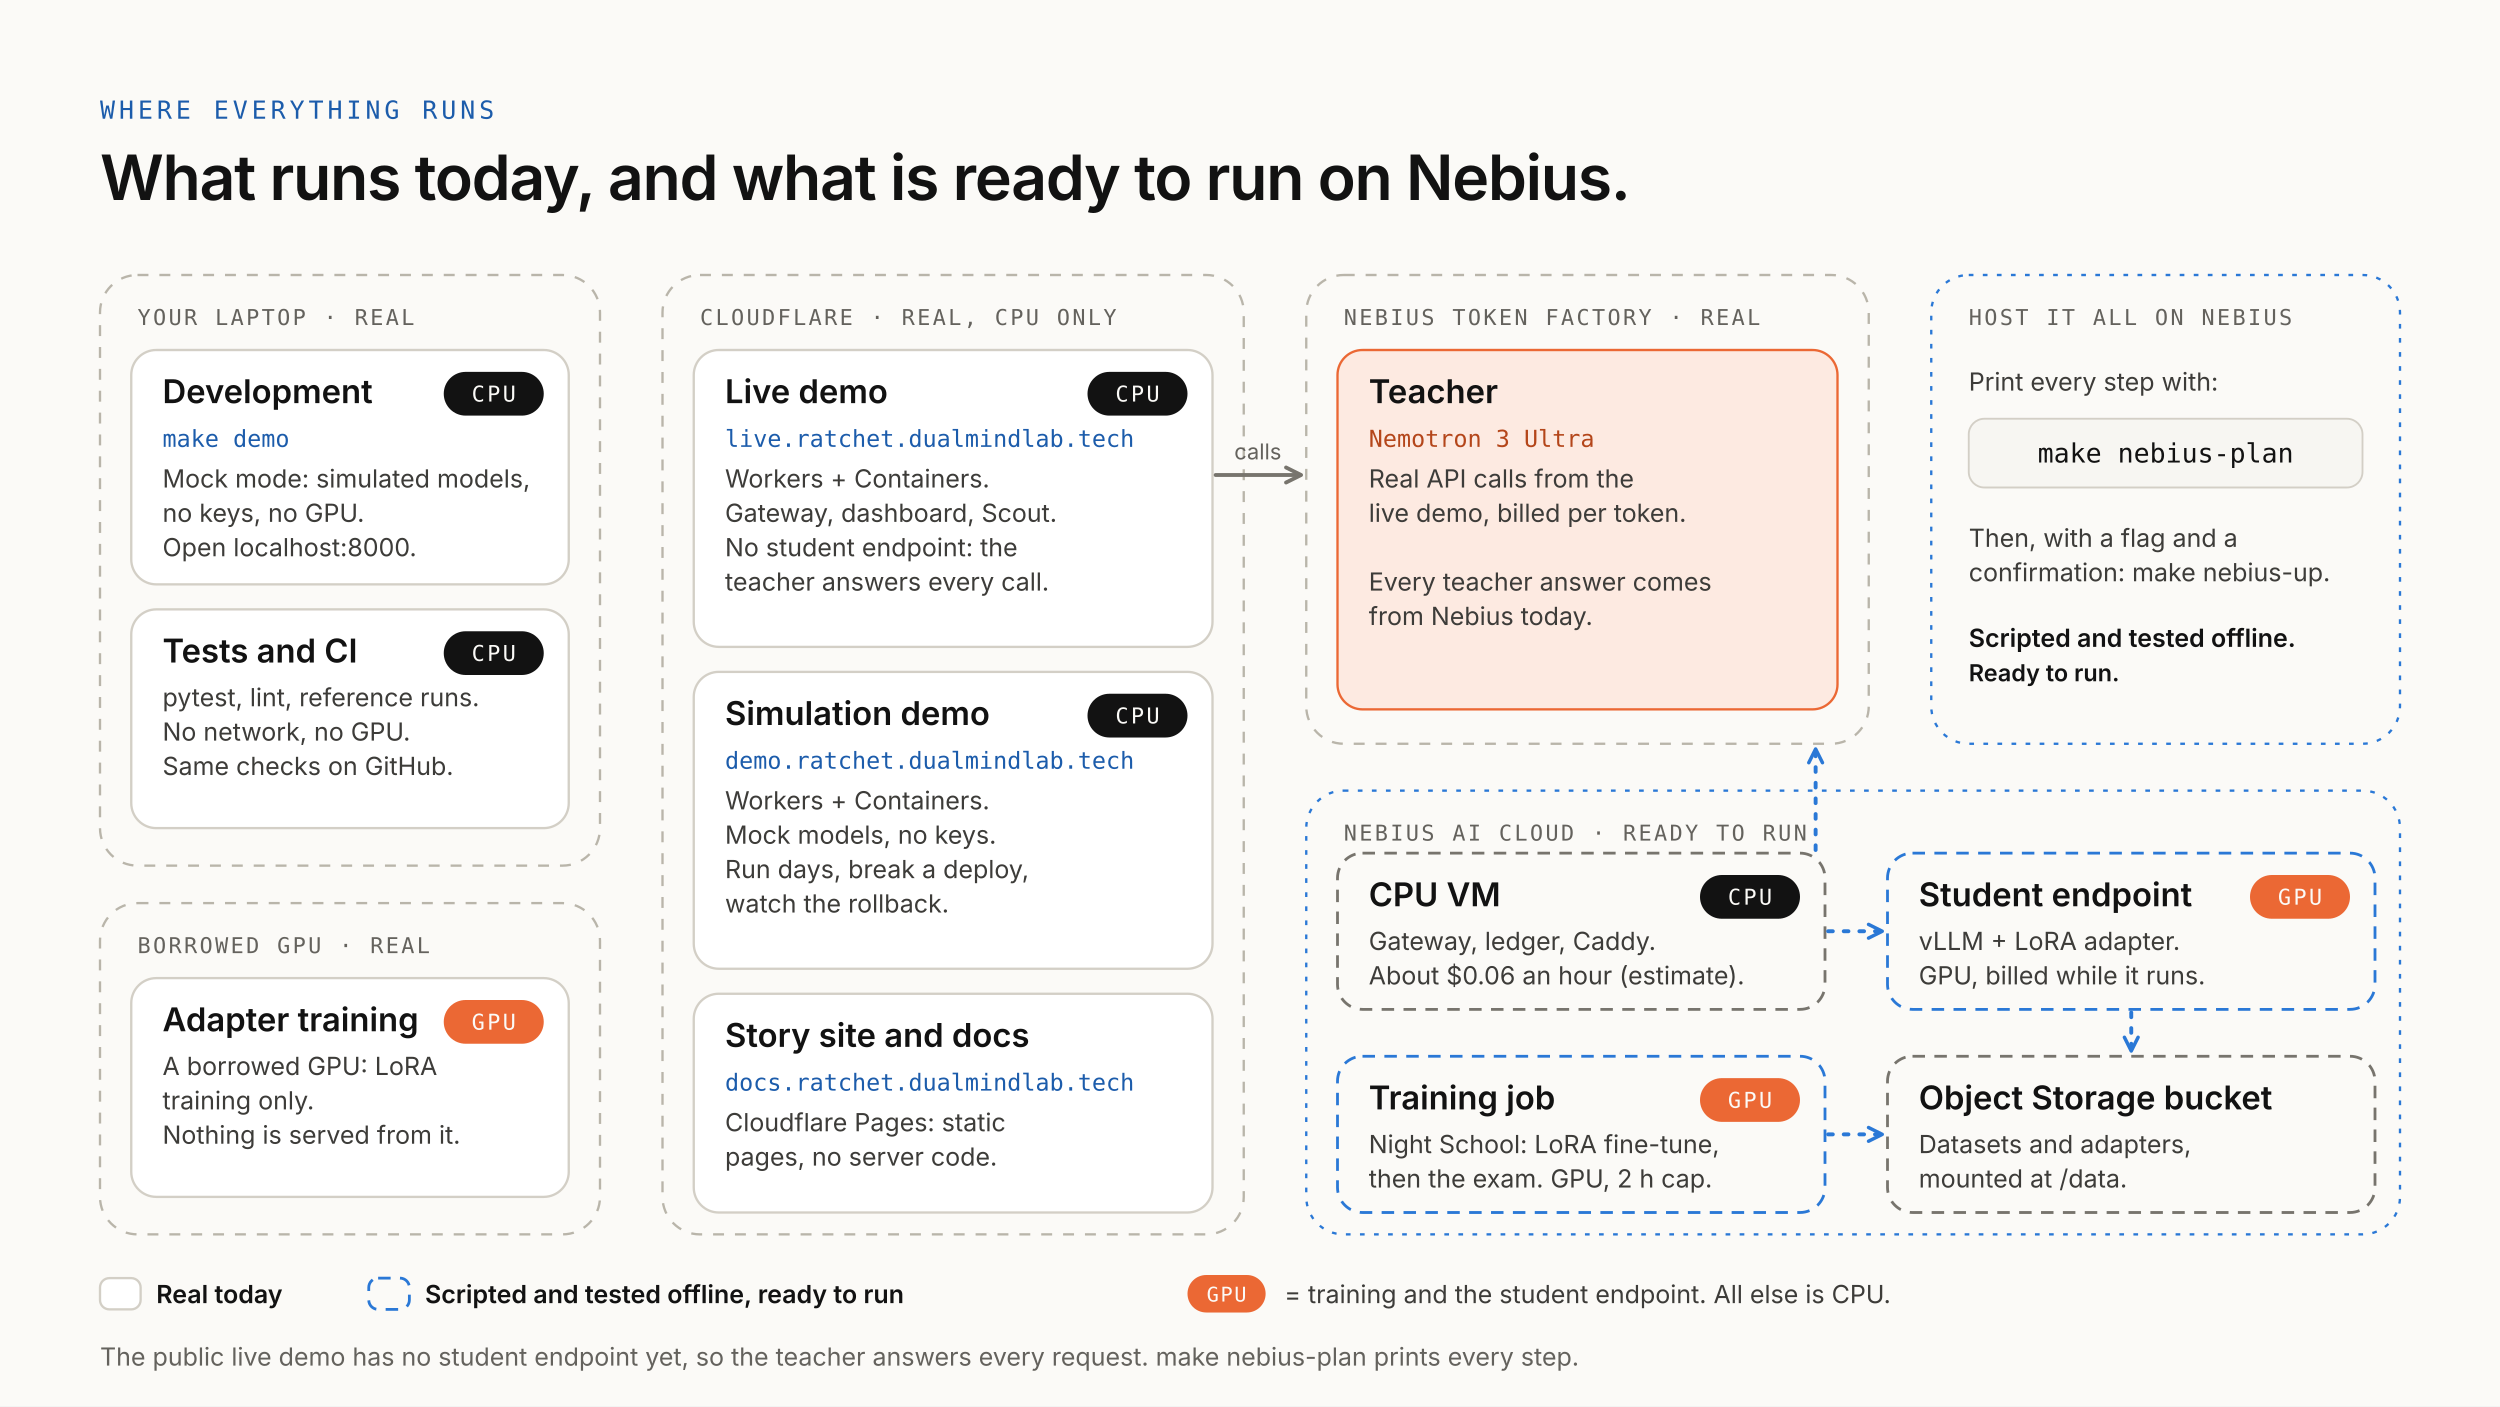
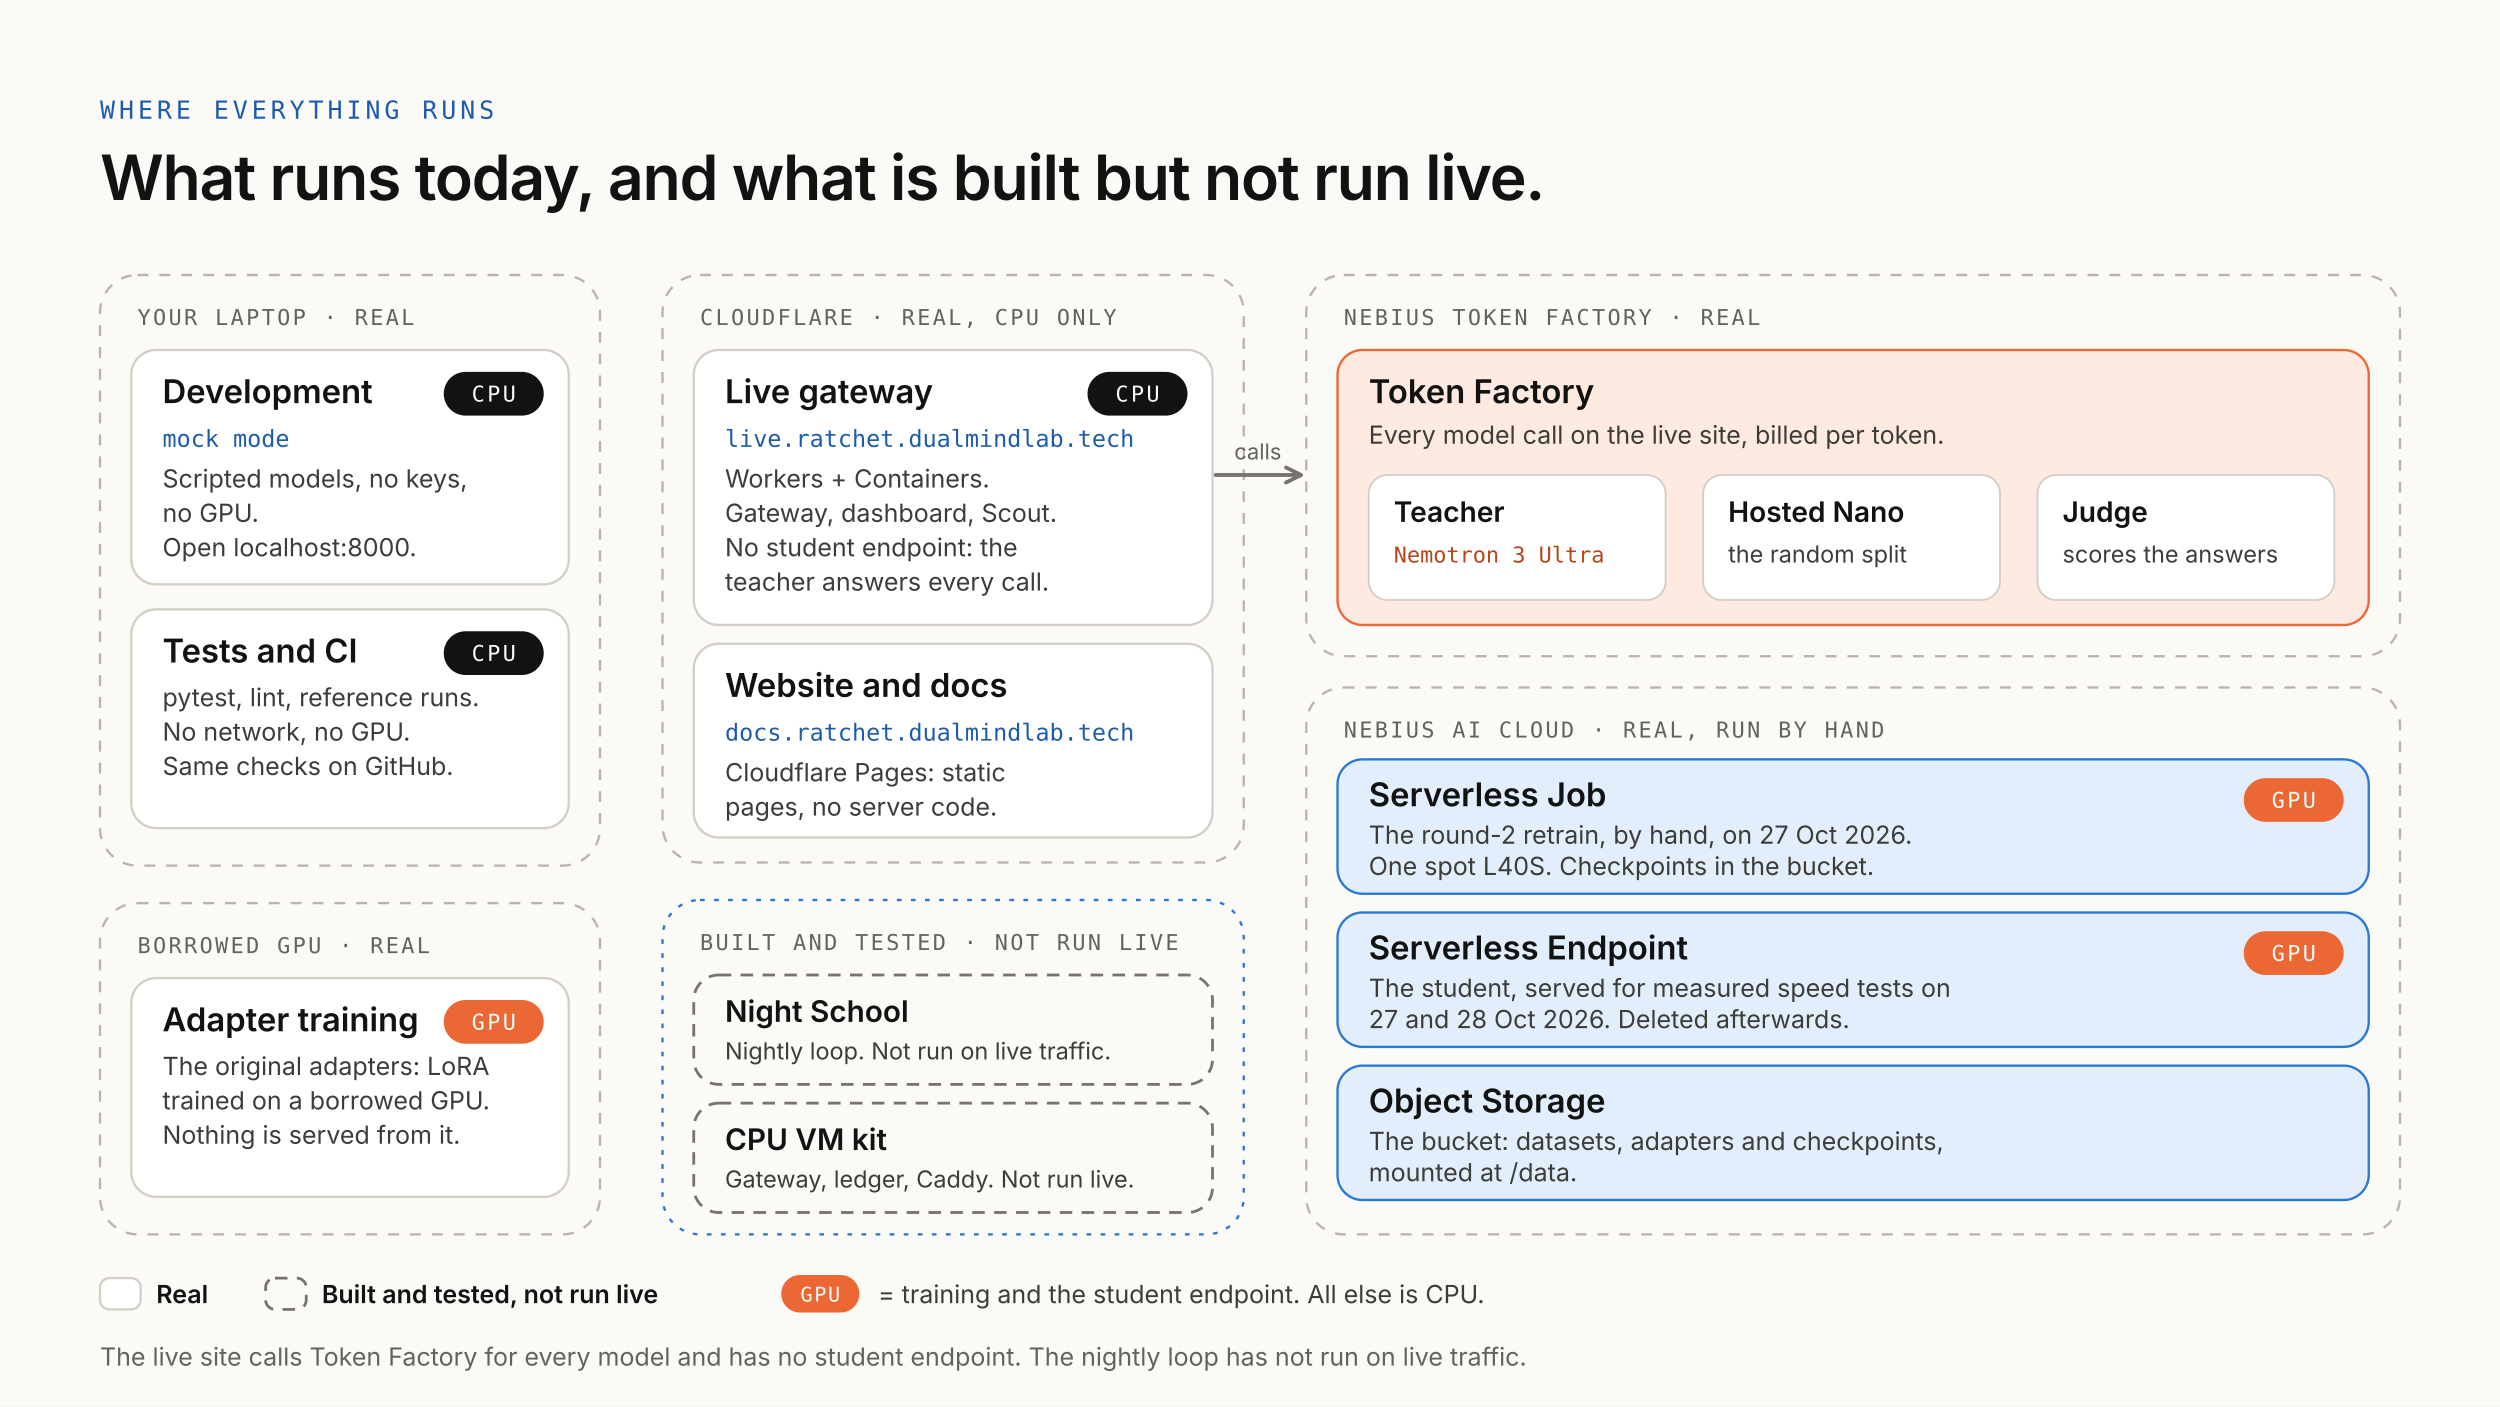
<svg xmlns="http://www.w3.org/2000/svg" width="1600" height="900" viewBox="0 0 1600 900" role="img" aria-labelledby="wir-t wir-d" font-family="'Inter', system-ui, sans-serif">
  <defs>
    <marker id="ah" viewBox="0 0 10 10" refX="8" refY="5" markerWidth="5.5" markerHeight="5.5" orient="auto">
      <path d="M1.5 1.5 L8.5 5 L1.5 8.5" fill="none" class="mk" stroke-width="1.8" stroke-linecap="round" stroke-linejoin="round" />
    </marker>
    <marker id="ab" viewBox="0 0 10 10" refX="8" refY="5" markerWidth="5" markerHeight="5" orient="auto">
      <path d="M1.5 1.5 L8.5 5 L1.5 8.5" fill="none" class="mkb" stroke-width="1.8" stroke-linecap="round" stroke-linejoin="round" />
    </marker>
  </defs>
  <style>
    .bg{fill:#fbfaf7}
    .card{fill:#ffffff;stroke:#d3cfc6;stroke-width:1.5}
    .cardS{fill:#e3eefc;stroke:#2a78d6;stroke-width:1.5}
    .cardT{fill:#fdeae1;stroke:#eb6834;stroke-width:1.5}
    .inner{fill:#ffffff;stroke:#d3cfc6;stroke-width:1.2}
    .chip{fill:#f7f6f2;stroke:#d3cfc6;stroke-width:1.2}
    .chipS{fill:#e3eefc;stroke:#2a78d6;stroke-width:1.5}
    .grp{fill:none;stroke:#b9b5aa;stroke-width:1.5;stroke-dasharray:7 7}
    .ar{fill:none;stroke:#77746d;stroke-width:2.5;stroke-linecap:round}
    .arb{fill:none;stroke:#2a78d6;stroke-width:3.5;stroke-linecap:round}
    .mk{stroke:#77746d}
    .mkb{stroke:#2a78d6}
    .t{fill:#121212}
    .t2{fill:#3d3c39}
    .m{fill:#64625d}
    .bi{fill:#1c5cab}
    .ri{fill:#b4461a}
    .badge{fill:#121212}
    .badgeT{fill:#fbfaf7}
    .badgeB{fill:#2a78d6}
    .dot{fill:#b9b5aa}
    .rail{stroke:#d3cfc6;stroke-width:2}
    .bad{stroke:#c92a2a;fill:none;stroke-width:2.5;stroke-linecap:round;stroke-linejoin:round}
    .sw{fill:#2a78d6}
    .swT{fill:#eb6834}
    .planS{fill:#fbfaf7;stroke:#2a78d6;stroke-width:1.8;stroke-dasharray:8 6}
    .planC{fill:#fbfaf7;stroke:#77746d;stroke-width:1.8;stroke-dasharray:8 6}
    .arD{fill:none;stroke:#2a78d6;stroke-width:2.5;stroke-linecap:round;stroke-dasharray:3 7}
    .zoneD{fill:none;stroke:#2a78d6;stroke-width:1.5;stroke-dasharray:3 6}
    .pill{fill:#121212}
    .pillT{fill:#fbfaf7}
    .pillG{fill:#eb6834}
    .h{font-weight:600}
    .mo{font-family:'JetBrains Mono', ui-monospace, 'Cascadia Mono', Consolas, monospace;font-weight:500}
    @media (prefers-color-scheme: dark){
    /*dark:start*/
    .bg{fill:#0b0b0c}
    .card{fill:#141416;stroke:#34343a}
    .cardS{fill:#192433;stroke:#3987e5}
    .cardT{fill:#331f19;stroke:#d95926}
    .inner{fill:#1a1a1d;stroke:#34343a}
    .chip{fill:#1a1a1d;stroke:#34343a}
    .chipS{fill:#192433;stroke:#3987e5}
    .grp{stroke:#4a4a52}
    .ar{stroke:#8f8e87}
    .arb{stroke:#3987e5}
    .mk{stroke:#8f8e87}
    .mkb{stroke:#3987e5}
    .t{fill:#f2f1ec}
    .t2{fill:#d6d5cf}
    .m{fill:#a4a39c}
    .bi{fill:#86b6ef}
    .ri{fill:#f29a72}
    .badge{fill:#f2f1ec}
    .badgeT{fill:#0b0b0c}
    .badgeB{fill:#3987e5}
    .dot{fill:#4a4a52}
    .rail{stroke:#34343a}
    .bad{stroke:#ff6b6b}
    .sw{fill:#3987e5}
    .swT{fill:#d95926}
    .planS{fill:#0b0b0c;stroke:#3987e5}
    .planC{fill:#0b0b0c;stroke:#8f8e87}
    .arD{stroke:#3987e5}
    .zoneD{stroke:#3987e5}
    .pill{fill:#f2f1ec}
    .pillT{fill:#0b0b0c}
    .pillG{fill:#d95926}
    /*dark:end*/
    }
  </style>
  <rect class="bg" width="1600" height="900" />
  <text x="64" y="76" class="mo bi" font-size="16" letter-spacing="2.5">WHERE EVERYTHING RUNS</text>
-   <text x="64" y="128" class="t h" font-size="40" letter-spacing="-0.8">What runs today, and what is ready to run on Nebius.</text>
+   <text x="64" y="128" class="t h" font-size="40" letter-spacing="-0.8">What runs today, and what is built but not run live.</text>
  <rect class="grp" x="64" y="176" width="320" height="378" rx="24" />
  <text x="88" y="208" class="mo m" font-size="14" letter-spacing="1.5">YOUR LAPTOP · REAL</text>
  <rect class="card" x="84" y="224" width="280" height="150" rx="16" />
  <text x="104" y="258" class="t h" font-size="21">Development</text>
  <rect class="pill" x="284" y="238" width="64" height="28" rx="14" />
  <text x="316.0" y="257" class="pillT mo" font-size="14" text-anchor="middle" letter-spacing="1.5" fill="#fff">CPU</text>
-   <text x="104" y="286" class="mo bi" font-size="15">make demo</text>
-   <text x="104" y="312" class="t2" font-size="16">Mock mode: simulated models,</text>
-   <text x="104" y="334" class="t2" font-size="16">no keys, no GPU.</text>
+   <text x="104" y="286" class="mo bi" font-size="15">mock mode</text>
+   <text x="104" y="312" class="t2" font-size="16">Scripted models, no keys,</text>
+   <text x="104" y="334" class="t2" font-size="16">no GPU.</text>
  <text x="104" y="356" class="t2" font-size="16">Open localhost:8000.</text>
  <rect class="card" x="84" y="390" width="280" height="140" rx="16" />
  <text x="104" y="424" class="t h" font-size="21">Tests and CI</text>
  <rect class="pill" x="284" y="404" width="64" height="28" rx="14" />
  <text x="316.0" y="423" class="pillT mo" font-size="14" text-anchor="middle" letter-spacing="1.5" fill="#fff">CPU</text>
  <text x="104" y="452" class="t2" font-size="16">pytest, lint, reference runs.</text>
  <text x="104" y="474" class="t2" font-size="16">No network, no GPU.</text>
  <text x="104" y="496" class="t2" font-size="16">Same checks on GitHub.</text>
  <rect class="grp" x="64" y="578" width="320" height="212" rx="24" />
  <text x="88" y="610" class="mo m" font-size="14" letter-spacing="1.5">BORROWED GPU · REAL</text>
  <rect class="card" x="84" y="626" width="280" height="140" rx="16" />
  <text x="104" y="660" class="t h" font-size="21">Adapter training</text>
  <rect class="pillG" x="284" y="640" width="64" height="28" rx="14" />
  <text x="316.0" y="659" class="pillT mo" font-size="14" text-anchor="middle" letter-spacing="1.5" fill="#fff">GPU</text>
-   <text x="104" y="688" class="t2" font-size="16">A borrowed GPU: LoRA</text>
-   <text x="104" y="710" class="t2" font-size="16">training only.</text>
+   <text x="104" y="688" class="t2" font-size="16">The original adapters: LoRA</text>
+   <text x="104" y="710" class="t2" font-size="16">trained on a borrowed GPU.</text>
  <text x="104" y="732" class="t2" font-size="16">Nothing is served from it.</text>
-   <rect class="grp" x="424" y="176" width="372" height="614" rx="24" />
+   <rect class="grp" x="424" y="176" width="372" height="376" rx="24" />
  <text x="448" y="208" class="mo m" font-size="14" letter-spacing="1.5">CLOUDFLARE · REAL, CPU ONLY</text>
-   <rect class="card" x="444" y="224" width="332" height="190" rx="16" />
-   <text x="464" y="258" class="t h" font-size="21">Live demo</text>
+   <rect class="card" x="444" y="224" width="332" height="176" rx="16" />
+   <text x="464" y="258" class="t h" font-size="21">Live gateway</text>
  <rect class="pill" x="696" y="238" width="64" height="28" rx="14" />
  <text x="728.0" y="257" class="pillT mo" font-size="14" text-anchor="middle" letter-spacing="1.5" fill="#fff">CPU</text>
  <text x="464" y="286" class="mo bi" font-size="15">live.ratchet.dualmindlab.tech</text>
  <text x="464" y="312" class="t2" font-size="16">Workers + Containers.</text>
  <text x="464" y="334" class="t2" font-size="16">Gateway, dashboard, Scout.</text>
  <text x="464" y="356" class="t2" font-size="16">No student endpoint: the</text>
  <text x="464" y="378" class="t2" font-size="16">teacher answers every call.</text>
-   <rect class="card" x="444" y="430" width="332" height="190" rx="16" />
-   <text x="464" y="464" class="t h" font-size="21">Simulation demo</text>
-   <rect class="pill" x="696" y="444" width="64" height="28" rx="14" />
-   <text x="728.0" y="463" class="pillT mo" font-size="14" text-anchor="middle" letter-spacing="1.5" fill="#fff">CPU</text>
-   <text x="464" y="492" class="mo bi" font-size="15">demo.ratchet.dualmindlab.tech</text>
-   <text x="464" y="518" class="t2" font-size="16">Workers + Containers.</text>
-   <text x="464" y="540" class="t2" font-size="16">Mock models, no keys.</text>
-   <text x="464" y="562" class="t2" font-size="16">Run days, break a deploy,</text>
-   <text x="464" y="584" class="t2" font-size="16">watch the rollback.</text>
-   <rect class="card" x="444" y="636" width="332" height="140" rx="16" />
-   <text x="464" y="670" class="t h" font-size="21">Story site and docs</text>
-   <text x="464" y="698" class="mo bi" font-size="15">docs.ratchet.dualmindlab.tech</text>
-   <text x="464" y="724" class="t2" font-size="16">Cloudflare Pages: static</text>
-   <text x="464" y="746" class="t2" font-size="16">pages, no server code.</text>
-   <rect class="grp" x="836" y="176" width="360" height="300" rx="24" />
+   <rect class="card" x="444" y="412" width="332" height="124" rx="16" />
+   <text x="464" y="446" class="t h" font-size="21">Website and docs</text>
+   <text x="464" y="474" class="mo bi" font-size="15">docs.ratchet.dualmindlab.tech</text>
+   <text x="464" y="500" class="t2" font-size="16">Cloudflare Pages: static</text>
+   <text x="464" y="522" class="t2" font-size="16">pages, no server code.</text>
+   <rect class="zoneD" x="424" y="576" width="372" height="214" rx="24" />
+   <text x="448" y="608" class="mo m" font-size="14" letter-spacing="1.5">BUILT AND TESTED · NOT RUN LIVE</text>
+   <rect class="planC" x="444" y="624" width="332" height="70" rx="16" />
+   <text x="464" y="654" class="t h" font-size="19">Night School</text>
+   <text x="464" y="678" class="t2" font-size="15">Nightly loop. Not run on live traffic.</text>
+   <rect class="planC" x="444" y="706" width="332" height="70" rx="16" />
+   <text x="464" y="736" class="t h" font-size="19">CPU VM kit</text>
+   <text x="464" y="760" class="t2" font-size="15">Gateway, ledger, Caddy. Not run live.</text>
+   <rect class="grp" x="836" y="176" width="700" height="244" rx="24" />
  <text x="860" y="208" class="mo m" font-size="14" letter-spacing="1.5">NEBIUS TOKEN FACTORY · REAL</text>
-   <rect class="cardT" x="856" y="224" width="320" height="230" rx="16" />
-   <text x="876" y="258" class="t h" font-size="21">Teacher</text>
-   <text x="876" y="286" class="mo ri" font-size="15">Nemotron 3 Ultra</text>
-   <text x="876" y="312" class="t2" font-size="16">Real API calls from the</text>
-   <text x="876" y="334" class="t2" font-size="16">live demo, billed per token.</text>
-   <text x="876" y="356" class="t2" font-size="16" />
-   <text x="876" y="378" class="t2" font-size="16">Every teacher answer comes</text>
-   <text x="876" y="400" class="t2" font-size="16">from Nebius today.</text>
-   <rect class="zoneD" x="1236" y="176" width="300" height="300" rx="24" />
-   <text x="1260" y="208" class="mo m" font-size="14" letter-spacing="1.5">HOST IT ALL ON NEBIUS</text>
-   <text x="1260" y="250" class="t2" font-size="16">Print every step with:</text>
-   <rect class="chip" x="1260" y="268" width="252" height="44" rx="10" />
-   <text x="1386" y="296" class="mo t" font-size="17" text-anchor="middle">make nebius-plan</text>
-   <text x="1260" y="350" class="t2" font-size="16">Then, with a flag and a</text>
-   <text x="1260" y="372" class="t2" font-size="16">confirmation: make nebius-up.</text>
-   <text x="1260" y="414" class="t h" font-size="16">Scripted and tested offline.</text>
-   <text x="1260" y="436" class="t h" font-size="15">Ready to run.</text>
-   <rect class="zoneD" x="836" y="506" width="700" height="284" rx="24" />
-   <text x="860" y="538" class="mo m" font-size="14" letter-spacing="1.5">NEBIUS AI CLOUD · READY TO RUN</text>
-   <rect class="planC" x="856" y="546" width="312" height="100" rx="16" />
-   <text x="876" y="580" class="t h" font-size="21">CPU VM</text>
-   <rect class="pill" x="1088" y="560" width="64" height="28" rx="14" />
-   <text x="1120.0" y="579" class="pillT mo" font-size="14" text-anchor="middle" letter-spacing="1.5" fill="#fff">CPU</text>
-   <text x="876" y="608" class="t2" font-size="16">Gateway, ledger, Caddy.</text>
-   <text x="876" y="630" class="t2" font-size="16">About $0.06 an hour (estimate).</text>
-   <rect class="planS" x="1208" y="546" width="312" height="100" rx="16" />
-   <text x="1228" y="580" class="t h" font-size="21">Student endpoint</text>
-   <rect class="pillG" x="1440" y="560" width="64" height="28" rx="14" />
-   <text x="1472.0" y="579" class="pillT mo" font-size="14" text-anchor="middle" letter-spacing="1.5" fill="#fff">GPU</text>
-   <text x="1228" y="608" class="t2" font-size="16">vLLM + LoRA adapter.</text>
-   <text x="1228" y="630" class="t2" font-size="16">GPU, billed while it runs.</text>
-   <rect class="planS" x="856" y="676" width="312" height="100" rx="16" />
-   <text x="876" y="710" class="t h" font-size="21">Training job</text>
-   <rect class="pillG" x="1088" y="690" width="64" height="28" rx="14" />
-   <text x="1120.0" y="709" class="pillT mo" font-size="14" text-anchor="middle" letter-spacing="1.5" fill="#fff">GPU</text>
-   <text x="876" y="738" class="t2" font-size="16">Night School: LoRA fine-tune,</text>
-   <text x="876" y="760" class="t2" font-size="16">then the exam. GPU, 2 h cap.</text>
-   <rect class="planC" x="1208" y="676" width="312" height="100" rx="16" />
-   <text x="1228" y="710" class="t h" font-size="21">Object Storage bucket</text>
-   <text x="1228" y="738" class="t2" font-size="16">Datasets and adapters,</text>
-   <text x="1228" y="760" class="t2" font-size="16">mounted at /data.</text>
+   <rect class="cardT" x="856" y="224" width="660" height="176" rx="16" />
+   <text x="876" y="258" class="t h" font-size="21">Token Factory</text>
+   <text x="876" y="284" class="t2" font-size="16">Every model call on the live site, billed per token.</text>
+   <rect class="inner" x="876" y="304" width="190" height="80" rx="12" />
+   <text x="892" y="334" class="t h" font-size="18">Teacher</text>
+   <text x="892" y="360" class="mo ri" font-size="14">Nemotron 3 Ultra</text>
+   <rect class="inner" x="1090" y="304" width="190" height="80" rx="12" />
+   <text x="1106" y="334" class="t h" font-size="18">Hosted Nano</text>
+   <text x="1106" y="360" class="t2" font-size="15">the random split</text>
+   <rect class="inner" x="1304" y="304" width="190" height="80" rx="12" />
+   <text x="1320" y="334" class="t h" font-size="18">Judge</text>
+   <text x="1320" y="360" class="t2" font-size="15">scores the answers</text>
+   <rect class="grp" x="836" y="440" width="700" height="350" rx="24" />
+   <text x="860" y="472" class="mo m" font-size="14" letter-spacing="1.5">NEBIUS AI CLOUD · REAL, RUN BY HAND</text>
+   <rect class="cardS" x="856" y="486" width="660" height="86" rx="16" />
+   <text x="876" y="516" class="t h" font-size="21">Serverless Job</text>
+   <rect class="pillG" x="1436" y="498" width="64" height="28" rx="14" />
+   <text x="1468.0" y="517" class="pillT mo" font-size="14" text-anchor="middle" letter-spacing="1.5" fill="#fff">GPU</text>
+   <text x="876" y="540" class="t2" font-size="16">The round-2 retrain, by hand, on 27 Oct 2026.</text>
+   <text x="876" y="560" class="t2" font-size="16">One spot L40S. Checkpoints in the bucket.</text>
+   <rect class="cardS" x="856" y="584" width="660" height="86" rx="16" />
+   <text x="876" y="614" class="t h" font-size="21">Serverless Endpoint</text>
+   <rect class="pillG" x="1436" y="596" width="64" height="28" rx="14" />
+   <text x="1468.0" y="615" class="pillT mo" font-size="14" text-anchor="middle" letter-spacing="1.5" fill="#fff">GPU</text>
+   <text x="876" y="638" class="t2" font-size="16">The student, served for measured speed tests on</text>
+   <text x="876" y="658" class="t2" font-size="16">27 and 28 Oct 2026. Deleted afterwards.</text>
+   <rect class="cardS" x="856" y="682" width="660" height="86" rx="16" />
+   <text x="876" y="712" class="t h" font-size="21">Object Storage</text>
+   <text x="876" y="736" class="t2" font-size="16">The bucket: datasets, adapters and checkpoints,</text>
+   <text x="876" y="756" class="t2" font-size="16">mounted at /data.</text>
  <path class="ar" d="M778 304 H832" marker-end="url(#ah)" />
  <text x="805" y="294" class="m" font-size="14" text-anchor="middle">calls</text>
-   <path class="arD" d="M1162 544 V480" marker-end="url(#ab)" />
-   <path class="arD" d="M1170 596 H1204" marker-end="url(#ab)" />
-   <path class="arD" d="M1364 648 V672" marker-end="url(#ab)" />
-   <path class="arD" d="M1170 726 H1204" marker-end="url(#ab)" />
  <rect class="card" x="64" y="818" width="26" height="20" rx="6" />
-   <text x="100" y="834" class="t h" font-size="16">Real today</text>
-   <rect class="planS" x="236" y="818" width="26" height="20" rx="6" />
-   <text x="272" y="834" class="t h" font-size="16">Scripted and tested offline, ready to run</text>
-   <rect class="pillG" x="760" y="816" width="50" height="24" rx="12" />
-   <text x="785" y="833" class="pillT mo" font-size="13" text-anchor="middle" letter-spacing="1" fill="#fff">GPU</text>
-   <text x="822" y="834" class="t2" font-size="16">= training and the student endpoint. All else is CPU.</text>
-   <text x="64" y="874" class="m" font-size="16">The public live demo has no student endpoint yet, so the teacher answers every request. make nebius-plan prints every step.</text>
+   <text x="100" y="834" class="t h" font-size="16">Real</text>
+   <rect class="planC" x="170" y="818" width="26" height="20" rx="6" />
+   <text x="206" y="834" class="t h" font-size="16">Built and tested, not run live</text>
+   <rect class="pillG" x="500" y="816" width="50" height="24" rx="12" />
+   <text x="525" y="833" class="pillT mo" font-size="13" text-anchor="middle" letter-spacing="1" fill="#fff">GPU</text>
+   <text x="562" y="834" class="t2" font-size="16">= training and the student endpoint. All else is CPU.</text>
+   <text x="64" y="874" class="m" font-size="16">The live site calls Token Factory for every model and has no student endpoint. The nightly loop has not run on live traffic.</text>
</svg>
